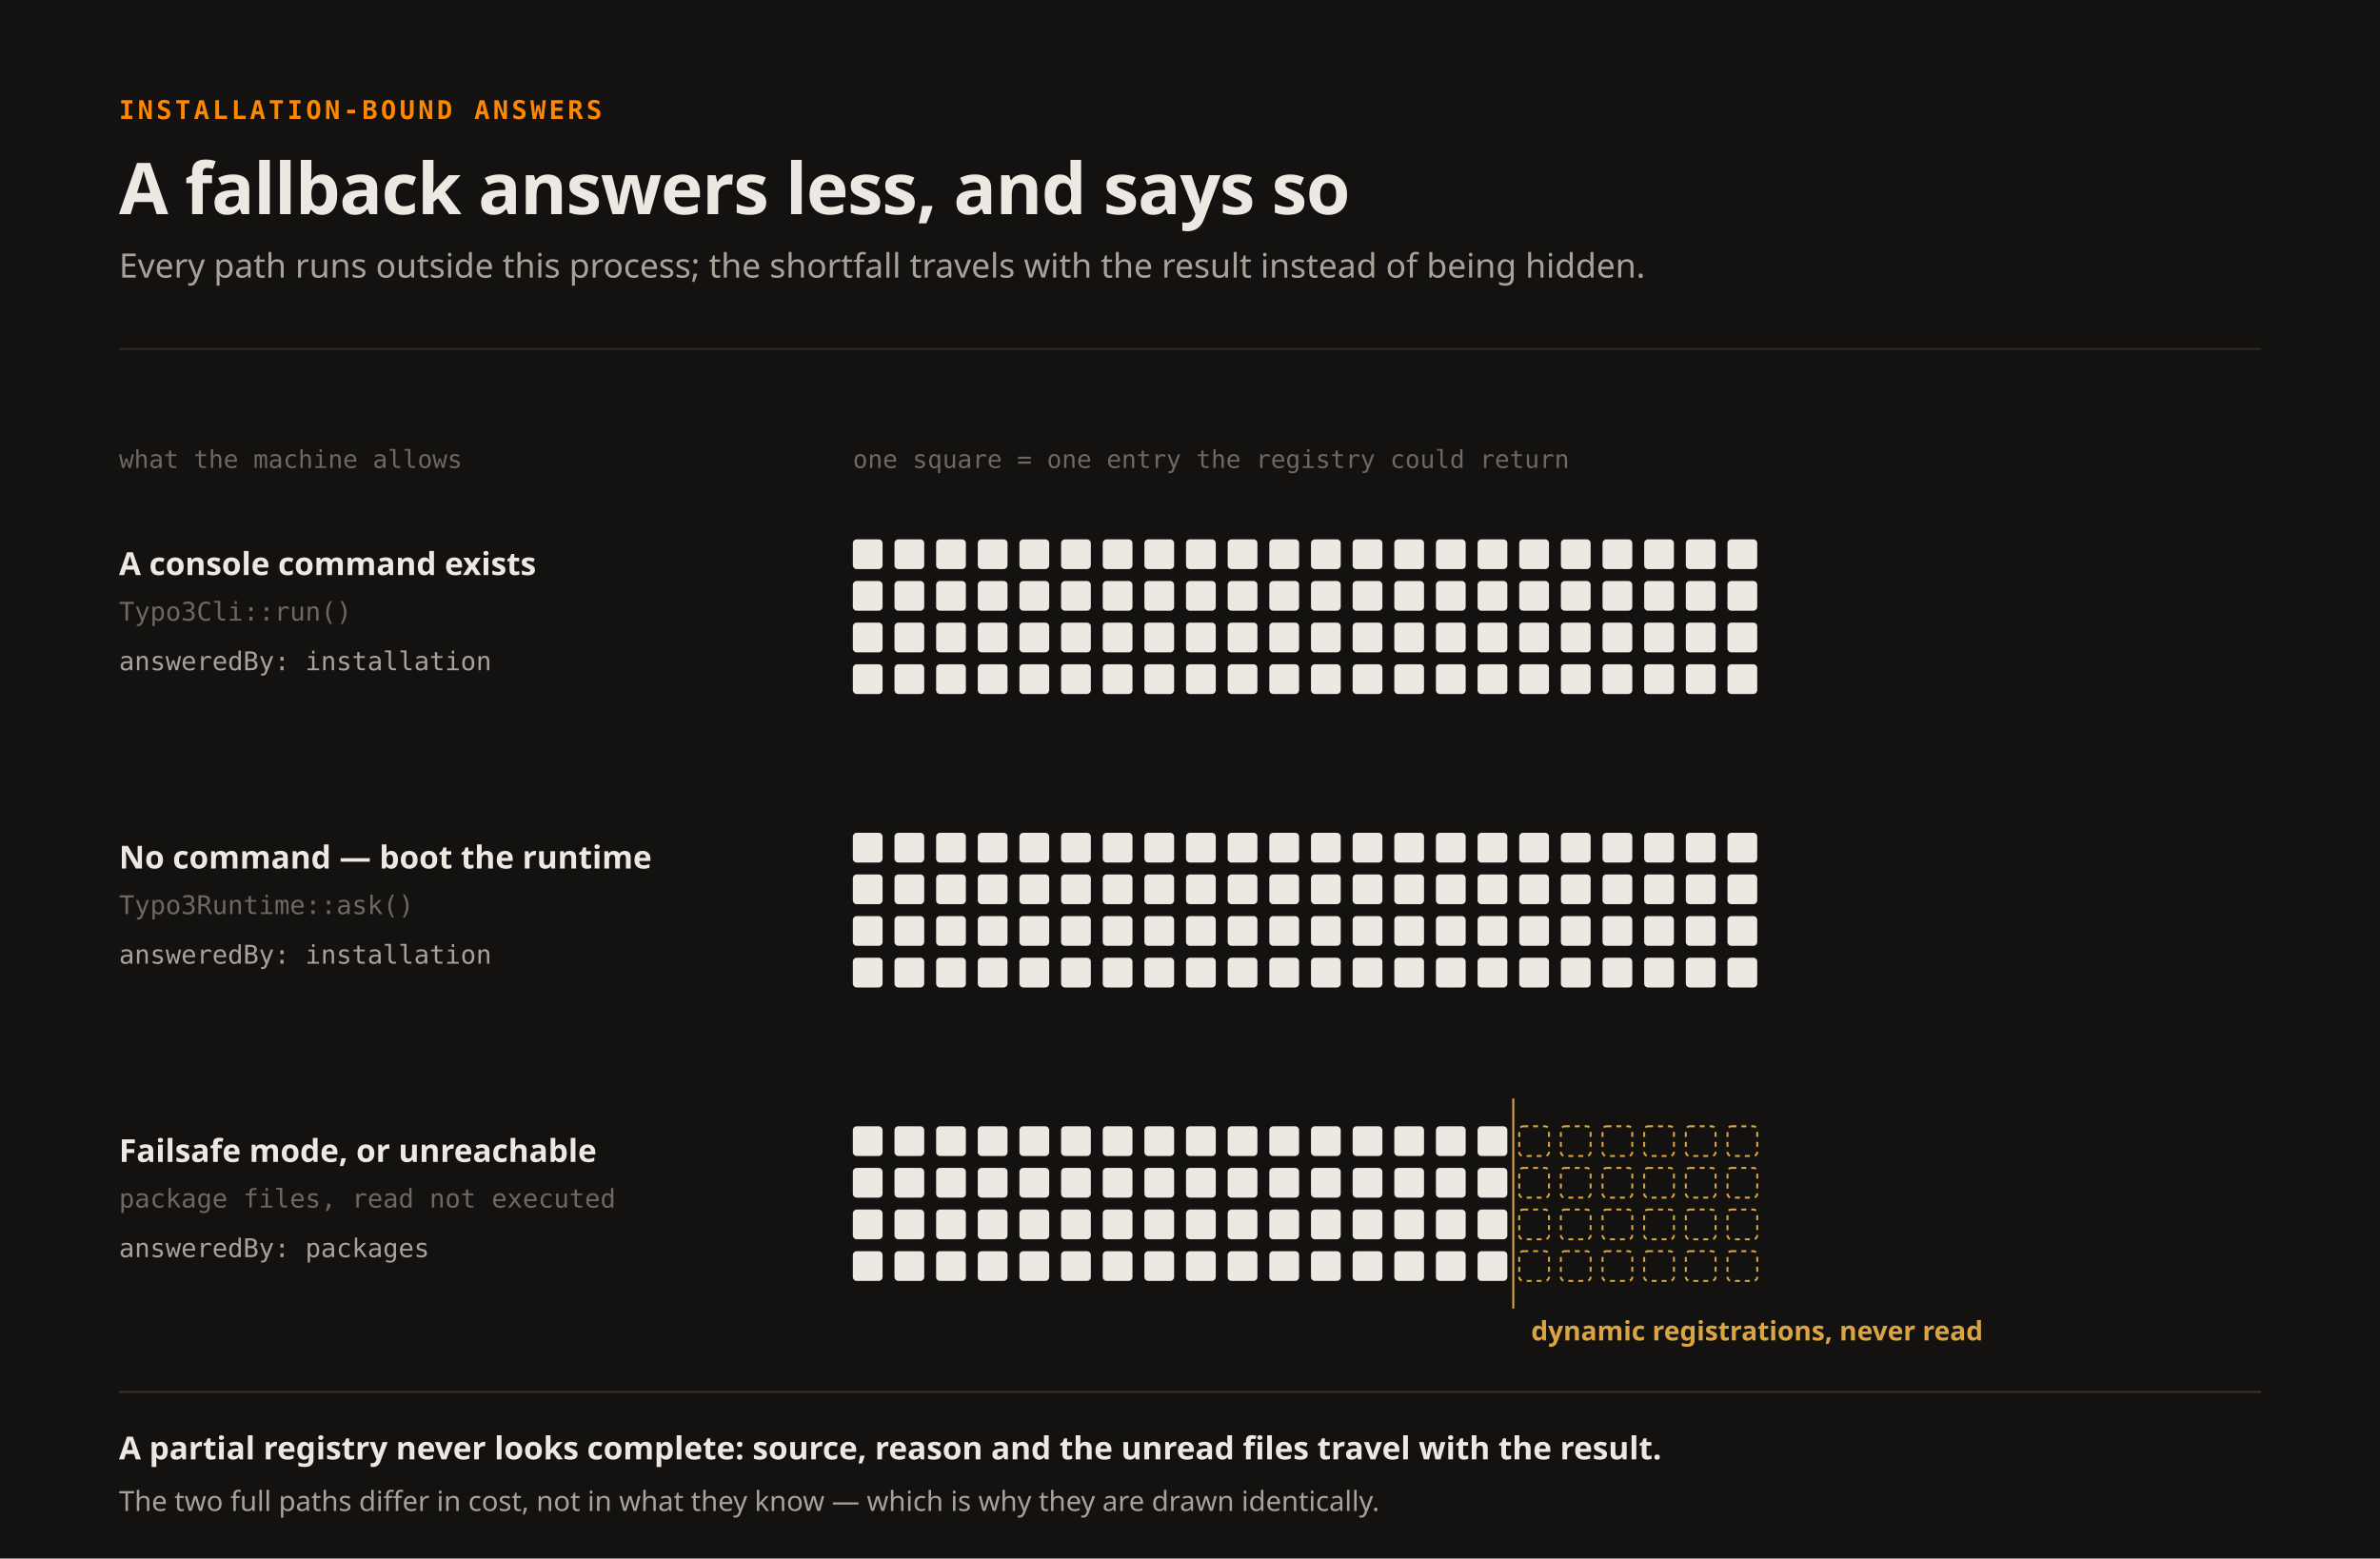
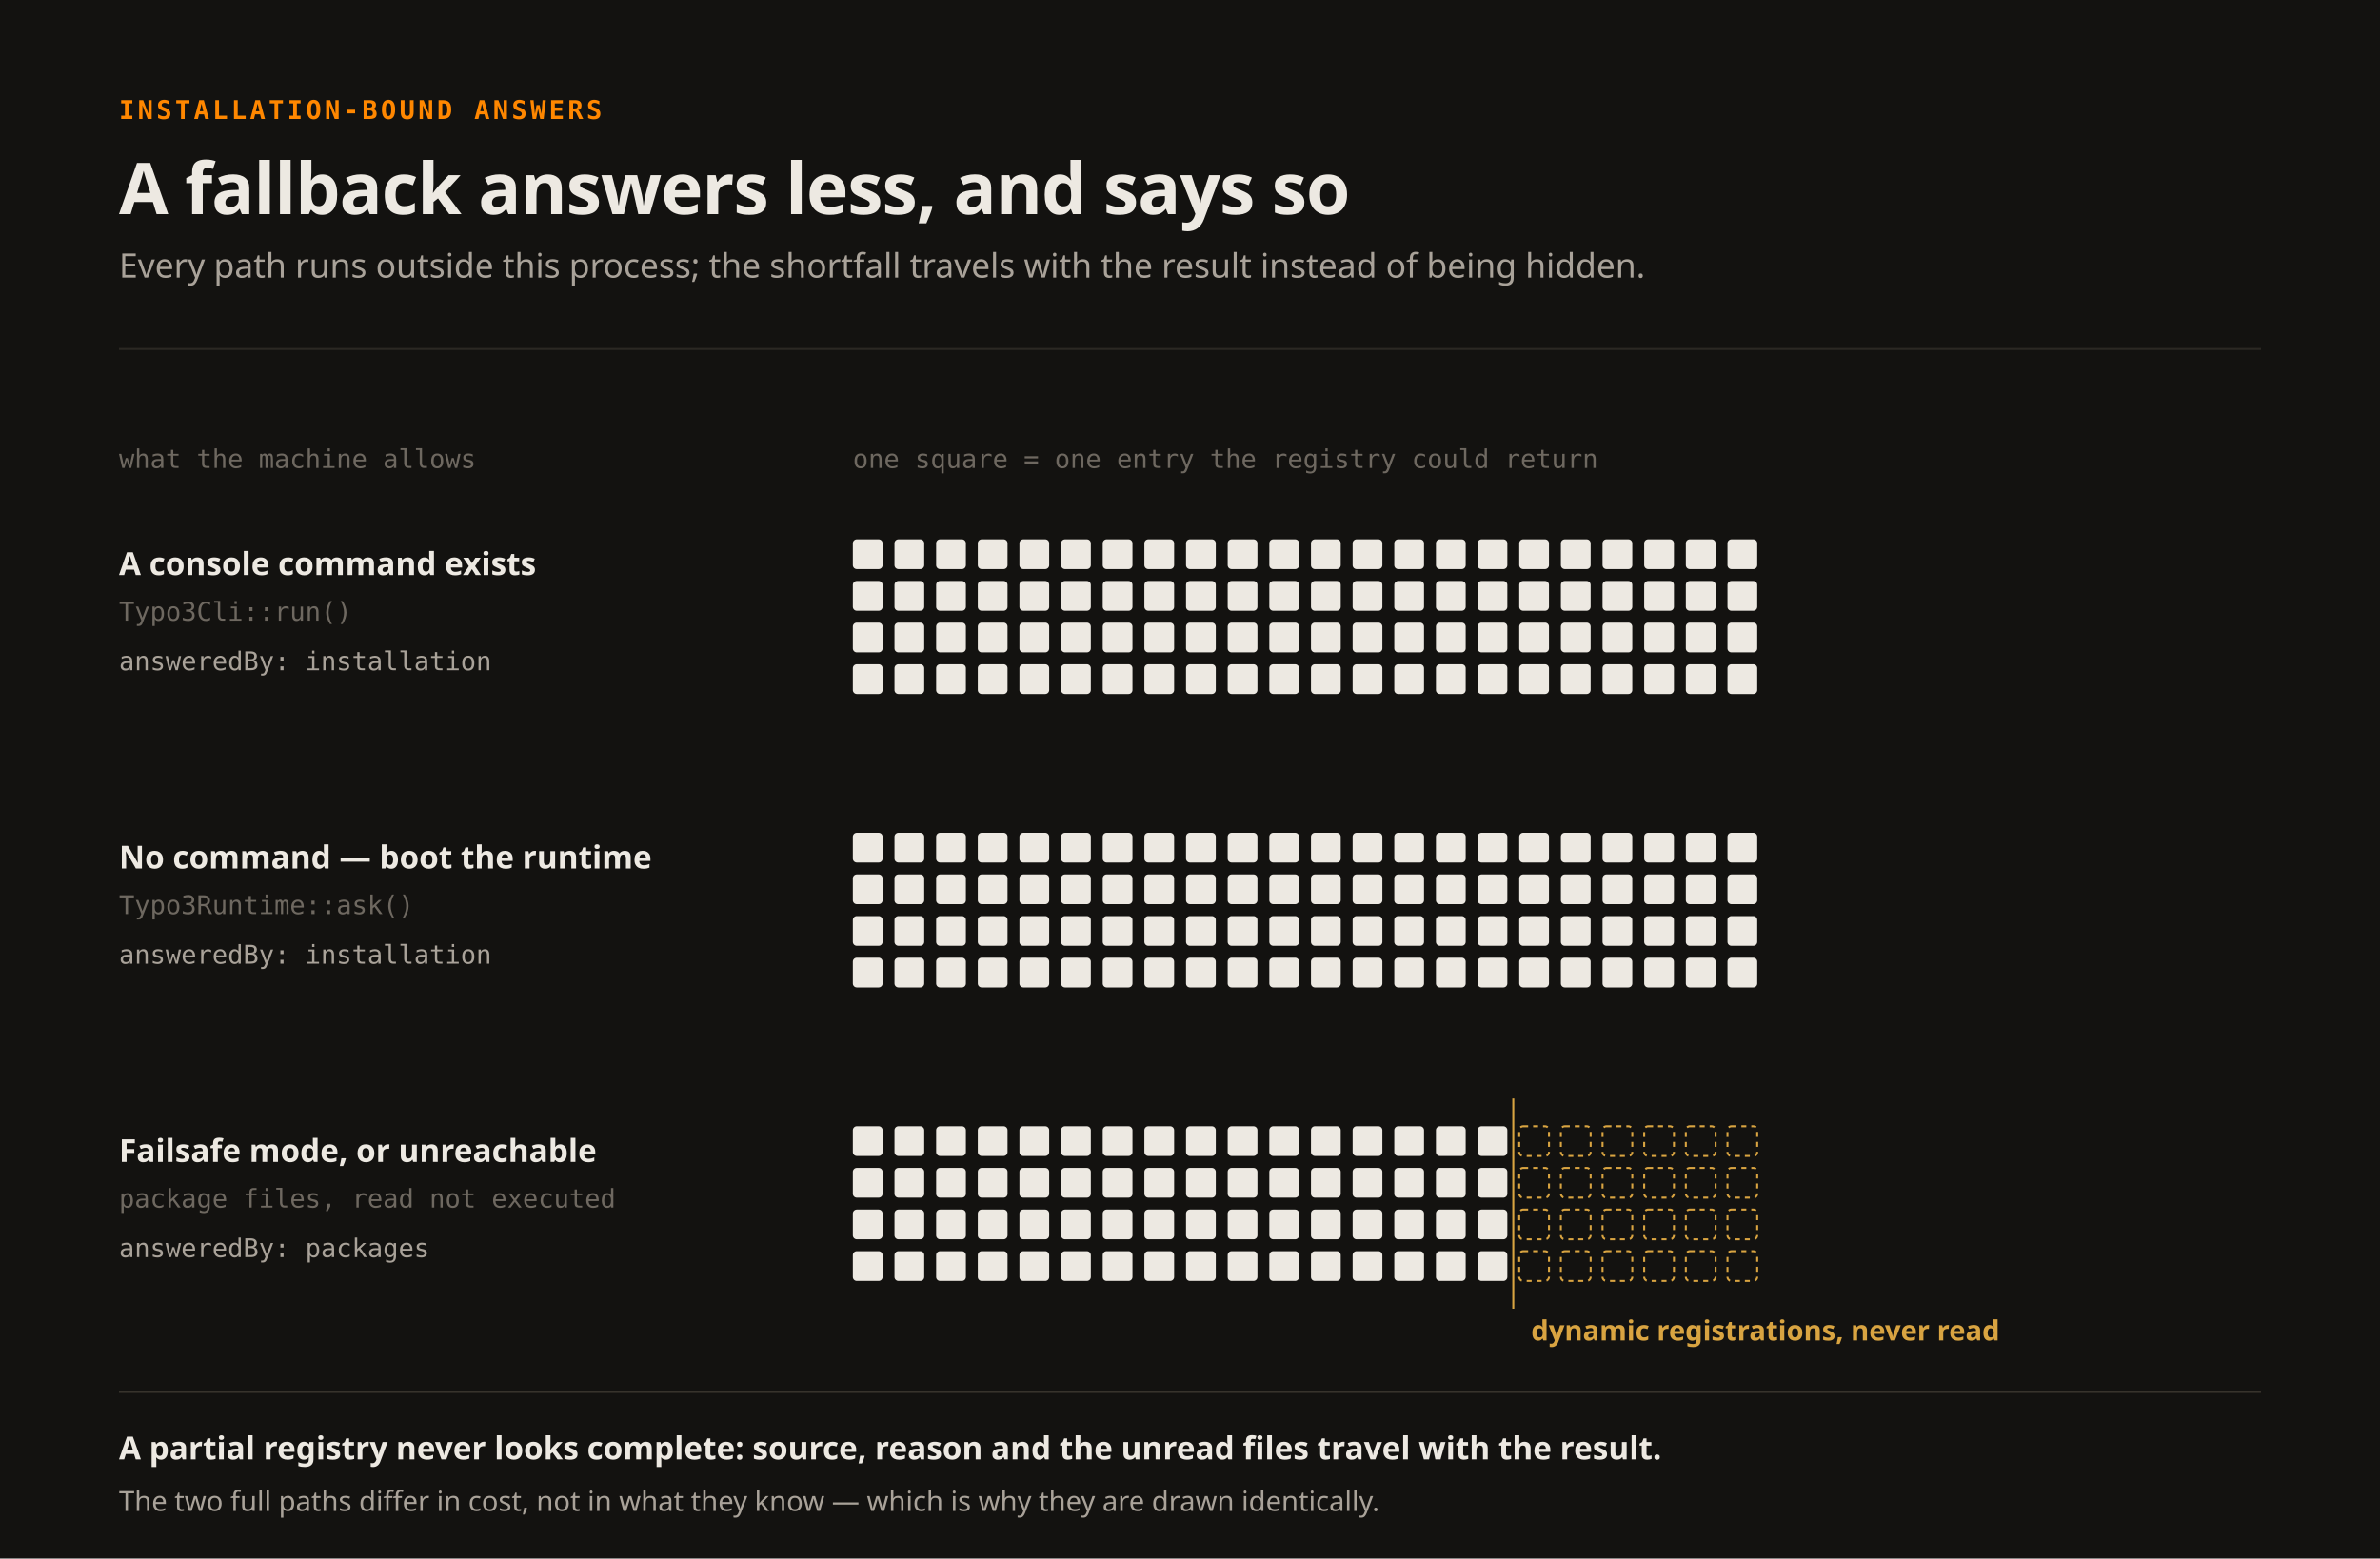
<svg xmlns="http://www.w3.org/2000/svg" width="1200" height="786" viewBox="0 0 1200 786" role="img" aria-labelledby="fb-t fb-d">
  <rect width="1200" height="786" fill="#131210" />
  <text x="60" y="60" fill="#FF8700" font-family="'Source Code Pro',ui-monospace,monospace" font-size="13" font-weight="600" letter-spacing="1.6">INSTALLATION-BOUND ANSWERS</text>
  <text x="60" y="108" fill="#EDE9E2" font-family="'Source Sans 3',system-ui,sans-serif" font-size="36" font-weight="700" letter-spacing="-0.5">A fallback answers less, and says so</text>
  <text x="60" y="140" fill="#A9A299" font-family="'Source Sans 3',system-ui,sans-serif" font-size="17">Every path runs outside this process; the shortfall travels with the result instead of being hidden.</text>
  <line x1="60" y1="176" x2="1140" y2="176" stroke="#2B2823" stroke-width="1" />
-   <text x="60" y="236" fill="#6E6860" font-family="'Source Code Pro',ui-monospace,monospace" font-size="12.5">what the machine allows</text>
-   <text x="430" y="236" fill="#6E6860" font-family="'Source Code Pro',ui-monospace,monospace" font-size="12.5">one square = one entry the registry could return</text>
+   <text x="60" y="236" fill="#6E6860" font-family="'Source Code Pro',ui-monospace,monospace" font-size="13">what the machine allows</text>
+   <text x="430" y="236" fill="#6E6860" font-family="'Source Code Pro',ui-monospace,monospace" font-size="13">one square = one entry the registry could return</text>
  <text x="60" y="290" fill="#EDE9E2" font-family="'Source Sans 3',system-ui,sans-serif" font-size="16" font-weight="600">A console command exists</text>
  <text x="60" y="313" fill="#6E6860" font-family="'Source Code Pro',ui-monospace,monospace" font-size="13">Typo3Cli::run()</text>
  <text x="60" y="338" fill="#A9A299" font-family="'Source Code Pro',ui-monospace,monospace" font-size="13">answeredBy: installation</text>
  <rect x="430" y="272" width="15" height="15" rx="2" fill="#EDE9E2" />
  <rect x="451" y="272" width="15" height="15" rx="2" fill="#EDE9E2" />
  <rect x="472" y="272" width="15" height="15" rx="2" fill="#EDE9E2" />
  <rect x="493" y="272" width="15" height="15" rx="2" fill="#EDE9E2" />
  <rect x="514" y="272" width="15" height="15" rx="2" fill="#EDE9E2" />
  <rect x="535" y="272" width="15" height="15" rx="2" fill="#EDE9E2" />
  <rect x="556" y="272" width="15" height="15" rx="2" fill="#EDE9E2" />
  <rect x="577" y="272" width="15" height="15" rx="2" fill="#EDE9E2" />
  <rect x="598" y="272" width="15" height="15" rx="2" fill="#EDE9E2" />
  <rect x="619" y="272" width="15" height="15" rx="2" fill="#EDE9E2" />
  <rect x="640" y="272" width="15" height="15" rx="2" fill="#EDE9E2" />
  <rect x="661" y="272" width="15" height="15" rx="2" fill="#EDE9E2" />
  <rect x="682" y="272" width="15" height="15" rx="2" fill="#EDE9E2" />
  <rect x="703" y="272" width="15" height="15" rx="2" fill="#EDE9E2" />
  <rect x="724" y="272" width="15" height="15" rx="2" fill="#EDE9E2" />
  <rect x="745" y="272" width="15" height="15" rx="2" fill="#EDE9E2" />
  <rect x="766" y="272" width="15" height="15" rx="2" fill="#EDE9E2" />
  <rect x="787" y="272" width="15" height="15" rx="2" fill="#EDE9E2" />
  <rect x="808" y="272" width="15" height="15" rx="2" fill="#EDE9E2" />
  <rect x="829" y="272" width="15" height="15" rx="2" fill="#EDE9E2" />
  <rect x="850" y="272" width="15" height="15" rx="2" fill="#EDE9E2" />
  <rect x="871" y="272" width="15" height="15" rx="2" fill="#EDE9E2" />
  <rect x="430" y="293" width="15" height="15" rx="2" fill="#EDE9E2" />
  <rect x="451" y="293" width="15" height="15" rx="2" fill="#EDE9E2" />
  <rect x="472" y="293" width="15" height="15" rx="2" fill="#EDE9E2" />
  <rect x="493" y="293" width="15" height="15" rx="2" fill="#EDE9E2" />
  <rect x="514" y="293" width="15" height="15" rx="2" fill="#EDE9E2" />
  <rect x="535" y="293" width="15" height="15" rx="2" fill="#EDE9E2" />
  <rect x="556" y="293" width="15" height="15" rx="2" fill="#EDE9E2" />
  <rect x="577" y="293" width="15" height="15" rx="2" fill="#EDE9E2" />
  <rect x="598" y="293" width="15" height="15" rx="2" fill="#EDE9E2" />
  <rect x="619" y="293" width="15" height="15" rx="2" fill="#EDE9E2" />
  <rect x="640" y="293" width="15" height="15" rx="2" fill="#EDE9E2" />
  <rect x="661" y="293" width="15" height="15" rx="2" fill="#EDE9E2" />
  <rect x="682" y="293" width="15" height="15" rx="2" fill="#EDE9E2" />
  <rect x="703" y="293" width="15" height="15" rx="2" fill="#EDE9E2" />
  <rect x="724" y="293" width="15" height="15" rx="2" fill="#EDE9E2" />
  <rect x="745" y="293" width="15" height="15" rx="2" fill="#EDE9E2" />
  <rect x="766" y="293" width="15" height="15" rx="2" fill="#EDE9E2" />
  <rect x="787" y="293" width="15" height="15" rx="2" fill="#EDE9E2" />
  <rect x="808" y="293" width="15" height="15" rx="2" fill="#EDE9E2" />
  <rect x="829" y="293" width="15" height="15" rx="2" fill="#EDE9E2" />
  <rect x="850" y="293" width="15" height="15" rx="2" fill="#EDE9E2" />
  <rect x="871" y="293" width="15" height="15" rx="2" fill="#EDE9E2" />
  <rect x="430" y="314" width="15" height="15" rx="2" fill="#EDE9E2" />
  <rect x="451" y="314" width="15" height="15" rx="2" fill="#EDE9E2" />
  <rect x="472" y="314" width="15" height="15" rx="2" fill="#EDE9E2" />
  <rect x="493" y="314" width="15" height="15" rx="2" fill="#EDE9E2" />
  <rect x="514" y="314" width="15" height="15" rx="2" fill="#EDE9E2" />
  <rect x="535" y="314" width="15" height="15" rx="2" fill="#EDE9E2" />
  <rect x="556" y="314" width="15" height="15" rx="2" fill="#EDE9E2" />
  <rect x="577" y="314" width="15" height="15" rx="2" fill="#EDE9E2" />
  <rect x="598" y="314" width="15" height="15" rx="2" fill="#EDE9E2" />
  <rect x="619" y="314" width="15" height="15" rx="2" fill="#EDE9E2" />
  <rect x="640" y="314" width="15" height="15" rx="2" fill="#EDE9E2" />
  <rect x="661" y="314" width="15" height="15" rx="2" fill="#EDE9E2" />
  <rect x="682" y="314" width="15" height="15" rx="2" fill="#EDE9E2" />
  <rect x="703" y="314" width="15" height="15" rx="2" fill="#EDE9E2" />
  <rect x="724" y="314" width="15" height="15" rx="2" fill="#EDE9E2" />
  <rect x="745" y="314" width="15" height="15" rx="2" fill="#EDE9E2" />
  <rect x="766" y="314" width="15" height="15" rx="2" fill="#EDE9E2" />
  <rect x="787" y="314" width="15" height="15" rx="2" fill="#EDE9E2" />
  <rect x="808" y="314" width="15" height="15" rx="2" fill="#EDE9E2" />
  <rect x="829" y="314" width="15" height="15" rx="2" fill="#EDE9E2" />
  <rect x="850" y="314" width="15" height="15" rx="2" fill="#EDE9E2" />
  <rect x="871" y="314" width="15" height="15" rx="2" fill="#EDE9E2" />
  <rect x="430" y="335" width="15" height="15" rx="2" fill="#EDE9E2" />
  <rect x="451" y="335" width="15" height="15" rx="2" fill="#EDE9E2" />
  <rect x="472" y="335" width="15" height="15" rx="2" fill="#EDE9E2" />
  <rect x="493" y="335" width="15" height="15" rx="2" fill="#EDE9E2" />
  <rect x="514" y="335" width="15" height="15" rx="2" fill="#EDE9E2" />
  <rect x="535" y="335" width="15" height="15" rx="2" fill="#EDE9E2" />
  <rect x="556" y="335" width="15" height="15" rx="2" fill="#EDE9E2" />
  <rect x="577" y="335" width="15" height="15" rx="2" fill="#EDE9E2" />
  <rect x="598" y="335" width="15" height="15" rx="2" fill="#EDE9E2" />
  <rect x="619" y="335" width="15" height="15" rx="2" fill="#EDE9E2" />
  <rect x="640" y="335" width="15" height="15" rx="2" fill="#EDE9E2" />
  <rect x="661" y="335" width="15" height="15" rx="2" fill="#EDE9E2" />
  <rect x="682" y="335" width="15" height="15" rx="2" fill="#EDE9E2" />
  <rect x="703" y="335" width="15" height="15" rx="2" fill="#EDE9E2" />
  <rect x="724" y="335" width="15" height="15" rx="2" fill="#EDE9E2" />
  <rect x="745" y="335" width="15" height="15" rx="2" fill="#EDE9E2" />
  <rect x="766" y="335" width="15" height="15" rx="2" fill="#EDE9E2" />
  <rect x="787" y="335" width="15" height="15" rx="2" fill="#EDE9E2" />
  <rect x="808" y="335" width="15" height="15" rx="2" fill="#EDE9E2" />
  <rect x="829" y="335" width="15" height="15" rx="2" fill="#EDE9E2" />
  <rect x="850" y="335" width="15" height="15" rx="2" fill="#EDE9E2" />
  <rect x="871" y="335" width="15" height="15" rx="2" fill="#EDE9E2" />
  <text x="60" y="438" fill="#EDE9E2" font-family="'Source Sans 3',system-ui,sans-serif" font-size="16" font-weight="600">No command — boot the runtime</text>
  <text x="60" y="461" fill="#6E6860" font-family="'Source Code Pro',ui-monospace,monospace" font-size="13">Typo3Runtime::ask()</text>
  <text x="60" y="486" fill="#A9A299" font-family="'Source Code Pro',ui-monospace,monospace" font-size="13">answeredBy: installation</text>
  <rect x="430" y="420" width="15" height="15" rx="2" fill="#EDE9E2" />
  <rect x="451" y="420" width="15" height="15" rx="2" fill="#EDE9E2" />
  <rect x="472" y="420" width="15" height="15" rx="2" fill="#EDE9E2" />
  <rect x="493" y="420" width="15" height="15" rx="2" fill="#EDE9E2" />
  <rect x="514" y="420" width="15" height="15" rx="2" fill="#EDE9E2" />
  <rect x="535" y="420" width="15" height="15" rx="2" fill="#EDE9E2" />
  <rect x="556" y="420" width="15" height="15" rx="2" fill="#EDE9E2" />
  <rect x="577" y="420" width="15" height="15" rx="2" fill="#EDE9E2" />
  <rect x="598" y="420" width="15" height="15" rx="2" fill="#EDE9E2" />
  <rect x="619" y="420" width="15" height="15" rx="2" fill="#EDE9E2" />
  <rect x="640" y="420" width="15" height="15" rx="2" fill="#EDE9E2" />
  <rect x="661" y="420" width="15" height="15" rx="2" fill="#EDE9E2" />
  <rect x="682" y="420" width="15" height="15" rx="2" fill="#EDE9E2" />
  <rect x="703" y="420" width="15" height="15" rx="2" fill="#EDE9E2" />
  <rect x="724" y="420" width="15" height="15" rx="2" fill="#EDE9E2" />
  <rect x="745" y="420" width="15" height="15" rx="2" fill="#EDE9E2" />
  <rect x="766" y="420" width="15" height="15" rx="2" fill="#EDE9E2" />
  <rect x="787" y="420" width="15" height="15" rx="2" fill="#EDE9E2" />
  <rect x="808" y="420" width="15" height="15" rx="2" fill="#EDE9E2" />
  <rect x="829" y="420" width="15" height="15" rx="2" fill="#EDE9E2" />
  <rect x="850" y="420" width="15" height="15" rx="2" fill="#EDE9E2" />
  <rect x="871" y="420" width="15" height="15" rx="2" fill="#EDE9E2" />
  <rect x="430" y="441" width="15" height="15" rx="2" fill="#EDE9E2" />
  <rect x="451" y="441" width="15" height="15" rx="2" fill="#EDE9E2" />
  <rect x="472" y="441" width="15" height="15" rx="2" fill="#EDE9E2" />
  <rect x="493" y="441" width="15" height="15" rx="2" fill="#EDE9E2" />
  <rect x="514" y="441" width="15" height="15" rx="2" fill="#EDE9E2" />
  <rect x="535" y="441" width="15" height="15" rx="2" fill="#EDE9E2" />
  <rect x="556" y="441" width="15" height="15" rx="2" fill="#EDE9E2" />
  <rect x="577" y="441" width="15" height="15" rx="2" fill="#EDE9E2" />
  <rect x="598" y="441" width="15" height="15" rx="2" fill="#EDE9E2" />
  <rect x="619" y="441" width="15" height="15" rx="2" fill="#EDE9E2" />
  <rect x="640" y="441" width="15" height="15" rx="2" fill="#EDE9E2" />
  <rect x="661" y="441" width="15" height="15" rx="2" fill="#EDE9E2" />
  <rect x="682" y="441" width="15" height="15" rx="2" fill="#EDE9E2" />
  <rect x="703" y="441" width="15" height="15" rx="2" fill="#EDE9E2" />
  <rect x="724" y="441" width="15" height="15" rx="2" fill="#EDE9E2" />
  <rect x="745" y="441" width="15" height="15" rx="2" fill="#EDE9E2" />
  <rect x="766" y="441" width="15" height="15" rx="2" fill="#EDE9E2" />
  <rect x="787" y="441" width="15" height="15" rx="2" fill="#EDE9E2" />
  <rect x="808" y="441" width="15" height="15" rx="2" fill="#EDE9E2" />
  <rect x="829" y="441" width="15" height="15" rx="2" fill="#EDE9E2" />
  <rect x="850" y="441" width="15" height="15" rx="2" fill="#EDE9E2" />
  <rect x="871" y="441" width="15" height="15" rx="2" fill="#EDE9E2" />
  <rect x="430" y="462" width="15" height="15" rx="2" fill="#EDE9E2" />
  <rect x="451" y="462" width="15" height="15" rx="2" fill="#EDE9E2" />
  <rect x="472" y="462" width="15" height="15" rx="2" fill="#EDE9E2" />
  <rect x="493" y="462" width="15" height="15" rx="2" fill="#EDE9E2" />
  <rect x="514" y="462" width="15" height="15" rx="2" fill="#EDE9E2" />
  <rect x="535" y="462" width="15" height="15" rx="2" fill="#EDE9E2" />
  <rect x="556" y="462" width="15" height="15" rx="2" fill="#EDE9E2" />
  <rect x="577" y="462" width="15" height="15" rx="2" fill="#EDE9E2" />
  <rect x="598" y="462" width="15" height="15" rx="2" fill="#EDE9E2" />
  <rect x="619" y="462" width="15" height="15" rx="2" fill="#EDE9E2" />
  <rect x="640" y="462" width="15" height="15" rx="2" fill="#EDE9E2" />
  <rect x="661" y="462" width="15" height="15" rx="2" fill="#EDE9E2" />
  <rect x="682" y="462" width="15" height="15" rx="2" fill="#EDE9E2" />
  <rect x="703" y="462" width="15" height="15" rx="2" fill="#EDE9E2" />
  <rect x="724" y="462" width="15" height="15" rx="2" fill="#EDE9E2" />
  <rect x="745" y="462" width="15" height="15" rx="2" fill="#EDE9E2" />
  <rect x="766" y="462" width="15" height="15" rx="2" fill="#EDE9E2" />
  <rect x="787" y="462" width="15" height="15" rx="2" fill="#EDE9E2" />
  <rect x="808" y="462" width="15" height="15" rx="2" fill="#EDE9E2" />
  <rect x="829" y="462" width="15" height="15" rx="2" fill="#EDE9E2" />
  <rect x="850" y="462" width="15" height="15" rx="2" fill="#EDE9E2" />
  <rect x="871" y="462" width="15" height="15" rx="2" fill="#EDE9E2" />
  <rect x="430" y="483" width="15" height="15" rx="2" fill="#EDE9E2" />
  <rect x="451" y="483" width="15" height="15" rx="2" fill="#EDE9E2" />
  <rect x="472" y="483" width="15" height="15" rx="2" fill="#EDE9E2" />
  <rect x="493" y="483" width="15" height="15" rx="2" fill="#EDE9E2" />
  <rect x="514" y="483" width="15" height="15" rx="2" fill="#EDE9E2" />
  <rect x="535" y="483" width="15" height="15" rx="2" fill="#EDE9E2" />
  <rect x="556" y="483" width="15" height="15" rx="2" fill="#EDE9E2" />
  <rect x="577" y="483" width="15" height="15" rx="2" fill="#EDE9E2" />
  <rect x="598" y="483" width="15" height="15" rx="2" fill="#EDE9E2" />
  <rect x="619" y="483" width="15" height="15" rx="2" fill="#EDE9E2" />
  <rect x="640" y="483" width="15" height="15" rx="2" fill="#EDE9E2" />
  <rect x="661" y="483" width="15" height="15" rx="2" fill="#EDE9E2" />
  <rect x="682" y="483" width="15" height="15" rx="2" fill="#EDE9E2" />
  <rect x="703" y="483" width="15" height="15" rx="2" fill="#EDE9E2" />
  <rect x="724" y="483" width="15" height="15" rx="2" fill="#EDE9E2" />
  <rect x="745" y="483" width="15" height="15" rx="2" fill="#EDE9E2" />
  <rect x="766" y="483" width="15" height="15" rx="2" fill="#EDE9E2" />
  <rect x="787" y="483" width="15" height="15" rx="2" fill="#EDE9E2" />
  <rect x="808" y="483" width="15" height="15" rx="2" fill="#EDE9E2" />
  <rect x="829" y="483" width="15" height="15" rx="2" fill="#EDE9E2" />
  <rect x="850" y="483" width="15" height="15" rx="2" fill="#EDE9E2" />
  <rect x="871" y="483" width="15" height="15" rx="2" fill="#EDE9E2" />
  <text x="60" y="586" fill="#EDE9E2" font-family="'Source Sans 3',system-ui,sans-serif" font-size="16" font-weight="600">Failsafe mode, or unreachable</text>
  <text x="60" y="609" fill="#6E6860" font-family="'Source Code Pro',ui-monospace,monospace" font-size="13">package files, read not executed</text>
  <text x="60" y="634" fill="#A9A299" font-family="'Source Code Pro',ui-monospace,monospace" font-size="13">answeredBy: packages</text>
  <rect x="430" y="568" width="15" height="15" rx="2" fill="#EDE9E2" />
  <rect x="451" y="568" width="15" height="15" rx="2" fill="#EDE9E2" />
  <rect x="472" y="568" width="15" height="15" rx="2" fill="#EDE9E2" />
  <rect x="493" y="568" width="15" height="15" rx="2" fill="#EDE9E2" />
  <rect x="514" y="568" width="15" height="15" rx="2" fill="#EDE9E2" />
  <rect x="535" y="568" width="15" height="15" rx="2" fill="#EDE9E2" />
  <rect x="556" y="568" width="15" height="15" rx="2" fill="#EDE9E2" />
  <rect x="577" y="568" width="15" height="15" rx="2" fill="#EDE9E2" />
  <rect x="598" y="568" width="15" height="15" rx="2" fill="#EDE9E2" />
  <rect x="619" y="568" width="15" height="15" rx="2" fill="#EDE9E2" />
  <rect x="640" y="568" width="15" height="15" rx="2" fill="#EDE9E2" />
  <rect x="661" y="568" width="15" height="15" rx="2" fill="#EDE9E2" />
  <rect x="682" y="568" width="15" height="15" rx="2" fill="#EDE9E2" />
  <rect x="703" y="568" width="15" height="15" rx="2" fill="#EDE9E2" />
  <rect x="724" y="568" width="15" height="15" rx="2" fill="#EDE9E2" />
  <rect x="745" y="568" width="15" height="15" rx="2" fill="#EDE9E2" />
  <rect x="766" y="568" width="15" height="15" rx="2" fill="none" stroke="#D9A441" stroke-width="1" stroke-dasharray="2.5 2.5" />
  <rect x="787" y="568" width="15" height="15" rx="2" fill="none" stroke="#D9A441" stroke-width="1" stroke-dasharray="2.5 2.5" />
  <rect x="808" y="568" width="15" height="15" rx="2" fill="none" stroke="#D9A441" stroke-width="1" stroke-dasharray="2.5 2.5" />
  <rect x="829" y="568" width="15" height="15" rx="2" fill="none" stroke="#D9A441" stroke-width="1" stroke-dasharray="2.5 2.5" />
  <rect x="850" y="568" width="15" height="15" rx="2" fill="none" stroke="#D9A441" stroke-width="1" stroke-dasharray="2.5 2.5" />
  <rect x="871" y="568" width="15" height="15" rx="2" fill="none" stroke="#D9A441" stroke-width="1" stroke-dasharray="2.5 2.5" />
  <rect x="430" y="589" width="15" height="15" rx="2" fill="#EDE9E2" />
  <rect x="451" y="589" width="15" height="15" rx="2" fill="#EDE9E2" />
  <rect x="472" y="589" width="15" height="15" rx="2" fill="#EDE9E2" />
  <rect x="493" y="589" width="15" height="15" rx="2" fill="#EDE9E2" />
  <rect x="514" y="589" width="15" height="15" rx="2" fill="#EDE9E2" />
  <rect x="535" y="589" width="15" height="15" rx="2" fill="#EDE9E2" />
  <rect x="556" y="589" width="15" height="15" rx="2" fill="#EDE9E2" />
  <rect x="577" y="589" width="15" height="15" rx="2" fill="#EDE9E2" />
  <rect x="598" y="589" width="15" height="15" rx="2" fill="#EDE9E2" />
  <rect x="619" y="589" width="15" height="15" rx="2" fill="#EDE9E2" />
  <rect x="640" y="589" width="15" height="15" rx="2" fill="#EDE9E2" />
  <rect x="661" y="589" width="15" height="15" rx="2" fill="#EDE9E2" />
  <rect x="682" y="589" width="15" height="15" rx="2" fill="#EDE9E2" />
  <rect x="703" y="589" width="15" height="15" rx="2" fill="#EDE9E2" />
  <rect x="724" y="589" width="15" height="15" rx="2" fill="#EDE9E2" />
  <rect x="745" y="589" width="15" height="15" rx="2" fill="#EDE9E2" />
  <rect x="766" y="589" width="15" height="15" rx="2" fill="none" stroke="#D9A441" stroke-width="1" stroke-dasharray="2.5 2.5" />
  <rect x="787" y="589" width="15" height="15" rx="2" fill="none" stroke="#D9A441" stroke-width="1" stroke-dasharray="2.5 2.5" />
  <rect x="808" y="589" width="15" height="15" rx="2" fill="none" stroke="#D9A441" stroke-width="1" stroke-dasharray="2.5 2.5" />
  <rect x="829" y="589" width="15" height="15" rx="2" fill="none" stroke="#D9A441" stroke-width="1" stroke-dasharray="2.5 2.5" />
  <rect x="850" y="589" width="15" height="15" rx="2" fill="none" stroke="#D9A441" stroke-width="1" stroke-dasharray="2.5 2.5" />
  <rect x="871" y="589" width="15" height="15" rx="2" fill="none" stroke="#D9A441" stroke-width="1" stroke-dasharray="2.5 2.5" />
  <rect x="430" y="610" width="15" height="15" rx="2" fill="#EDE9E2" />
  <rect x="451" y="610" width="15" height="15" rx="2" fill="#EDE9E2" />
  <rect x="472" y="610" width="15" height="15" rx="2" fill="#EDE9E2" />
  <rect x="493" y="610" width="15" height="15" rx="2" fill="#EDE9E2" />
  <rect x="514" y="610" width="15" height="15" rx="2" fill="#EDE9E2" />
  <rect x="535" y="610" width="15" height="15" rx="2" fill="#EDE9E2" />
  <rect x="556" y="610" width="15" height="15" rx="2" fill="#EDE9E2" />
  <rect x="577" y="610" width="15" height="15" rx="2" fill="#EDE9E2" />
  <rect x="598" y="610" width="15" height="15" rx="2" fill="#EDE9E2" />
  <rect x="619" y="610" width="15" height="15" rx="2" fill="#EDE9E2" />
  <rect x="640" y="610" width="15" height="15" rx="2" fill="#EDE9E2" />
  <rect x="661" y="610" width="15" height="15" rx="2" fill="#EDE9E2" />
  <rect x="682" y="610" width="15" height="15" rx="2" fill="#EDE9E2" />
  <rect x="703" y="610" width="15" height="15" rx="2" fill="#EDE9E2" />
  <rect x="724" y="610" width="15" height="15" rx="2" fill="#EDE9E2" />
  <rect x="745" y="610" width="15" height="15" rx="2" fill="#EDE9E2" />
  <rect x="766" y="610" width="15" height="15" rx="2" fill="none" stroke="#D9A441" stroke-width="1" stroke-dasharray="2.5 2.5" />
  <rect x="787" y="610" width="15" height="15" rx="2" fill="none" stroke="#D9A441" stroke-width="1" stroke-dasharray="2.5 2.5" />
  <rect x="808" y="610" width="15" height="15" rx="2" fill="none" stroke="#D9A441" stroke-width="1" stroke-dasharray="2.5 2.5" />
  <rect x="829" y="610" width="15" height="15" rx="2" fill="none" stroke="#D9A441" stroke-width="1" stroke-dasharray="2.5 2.5" />
  <rect x="850" y="610" width="15" height="15" rx="2" fill="none" stroke="#D9A441" stroke-width="1" stroke-dasharray="2.5 2.5" />
  <rect x="871" y="610" width="15" height="15" rx="2" fill="none" stroke="#D9A441" stroke-width="1" stroke-dasharray="2.5 2.5" />
  <rect x="430" y="631" width="15" height="15" rx="2" fill="#EDE9E2" />
  <rect x="451" y="631" width="15" height="15" rx="2" fill="#EDE9E2" />
  <rect x="472" y="631" width="15" height="15" rx="2" fill="#EDE9E2" />
  <rect x="493" y="631" width="15" height="15" rx="2" fill="#EDE9E2" />
  <rect x="514" y="631" width="15" height="15" rx="2" fill="#EDE9E2" />
  <rect x="535" y="631" width="15" height="15" rx="2" fill="#EDE9E2" />
  <rect x="556" y="631" width="15" height="15" rx="2" fill="#EDE9E2" />
  <rect x="577" y="631" width="15" height="15" rx="2" fill="#EDE9E2" />
  <rect x="598" y="631" width="15" height="15" rx="2" fill="#EDE9E2" />
  <rect x="619" y="631" width="15" height="15" rx="2" fill="#EDE9E2" />
  <rect x="640" y="631" width="15" height="15" rx="2" fill="#EDE9E2" />
  <rect x="661" y="631" width="15" height="15" rx="2" fill="#EDE9E2" />
  <rect x="682" y="631" width="15" height="15" rx="2" fill="#EDE9E2" />
  <rect x="703" y="631" width="15" height="15" rx="2" fill="#EDE9E2" />
  <rect x="724" y="631" width="15" height="15" rx="2" fill="#EDE9E2" />
  <rect x="745" y="631" width="15" height="15" rx="2" fill="#EDE9E2" />
  <rect x="766" y="631" width="15" height="15" rx="2" fill="none" stroke="#D9A441" stroke-width="1" stroke-dasharray="2.5 2.5" />
  <rect x="787" y="631" width="15" height="15" rx="2" fill="none" stroke="#D9A441" stroke-width="1" stroke-dasharray="2.5 2.5" />
  <rect x="808" y="631" width="15" height="15" rx="2" fill="none" stroke="#D9A441" stroke-width="1" stroke-dasharray="2.5 2.5" />
  <rect x="829" y="631" width="15" height="15" rx="2" fill="none" stroke="#D9A441" stroke-width="1" stroke-dasharray="2.5 2.5" />
  <rect x="850" y="631" width="15" height="15" rx="2" fill="none" stroke="#D9A441" stroke-width="1" stroke-dasharray="2.5 2.5" />
  <rect x="871" y="631" width="15" height="15" rx="2" fill="none" stroke="#D9A441" stroke-width="1" stroke-dasharray="2.5 2.5" />
  <line x1="763" y1="554" x2="763" y2="660" stroke="#D9A441" stroke-width="1" />
-   <text x="772" y="676" fill="#D9A441" font-family="'Source Sans 3',system-ui,sans-serif" font-size="13.5" font-weight="600">dynamic registrations, never read</text>
+   <text x="772" y="676" fill="#D9A441" font-family="'Source Sans 3',system-ui,sans-serif" font-size="14" font-weight="600">dynamic registrations, never read</text>
  <line x1="60" y1="702" x2="1140" y2="702" stroke="#37332C" stroke-width="1" />
  <text x="60" y="736" fill="#EDE9E2" font-family="'Source Sans 3',system-ui,sans-serif" font-size="16" font-weight="600">A partial registry never looks complete: source, reason and the unread files travel with the result.</text>
  <text x="60" y="762" fill="#A9A299" font-family="'Source Sans 3',system-ui,sans-serif" font-size="14">The two full paths differ in cost, not in what they know — which is why they are drawn identically.</text>
</svg>
